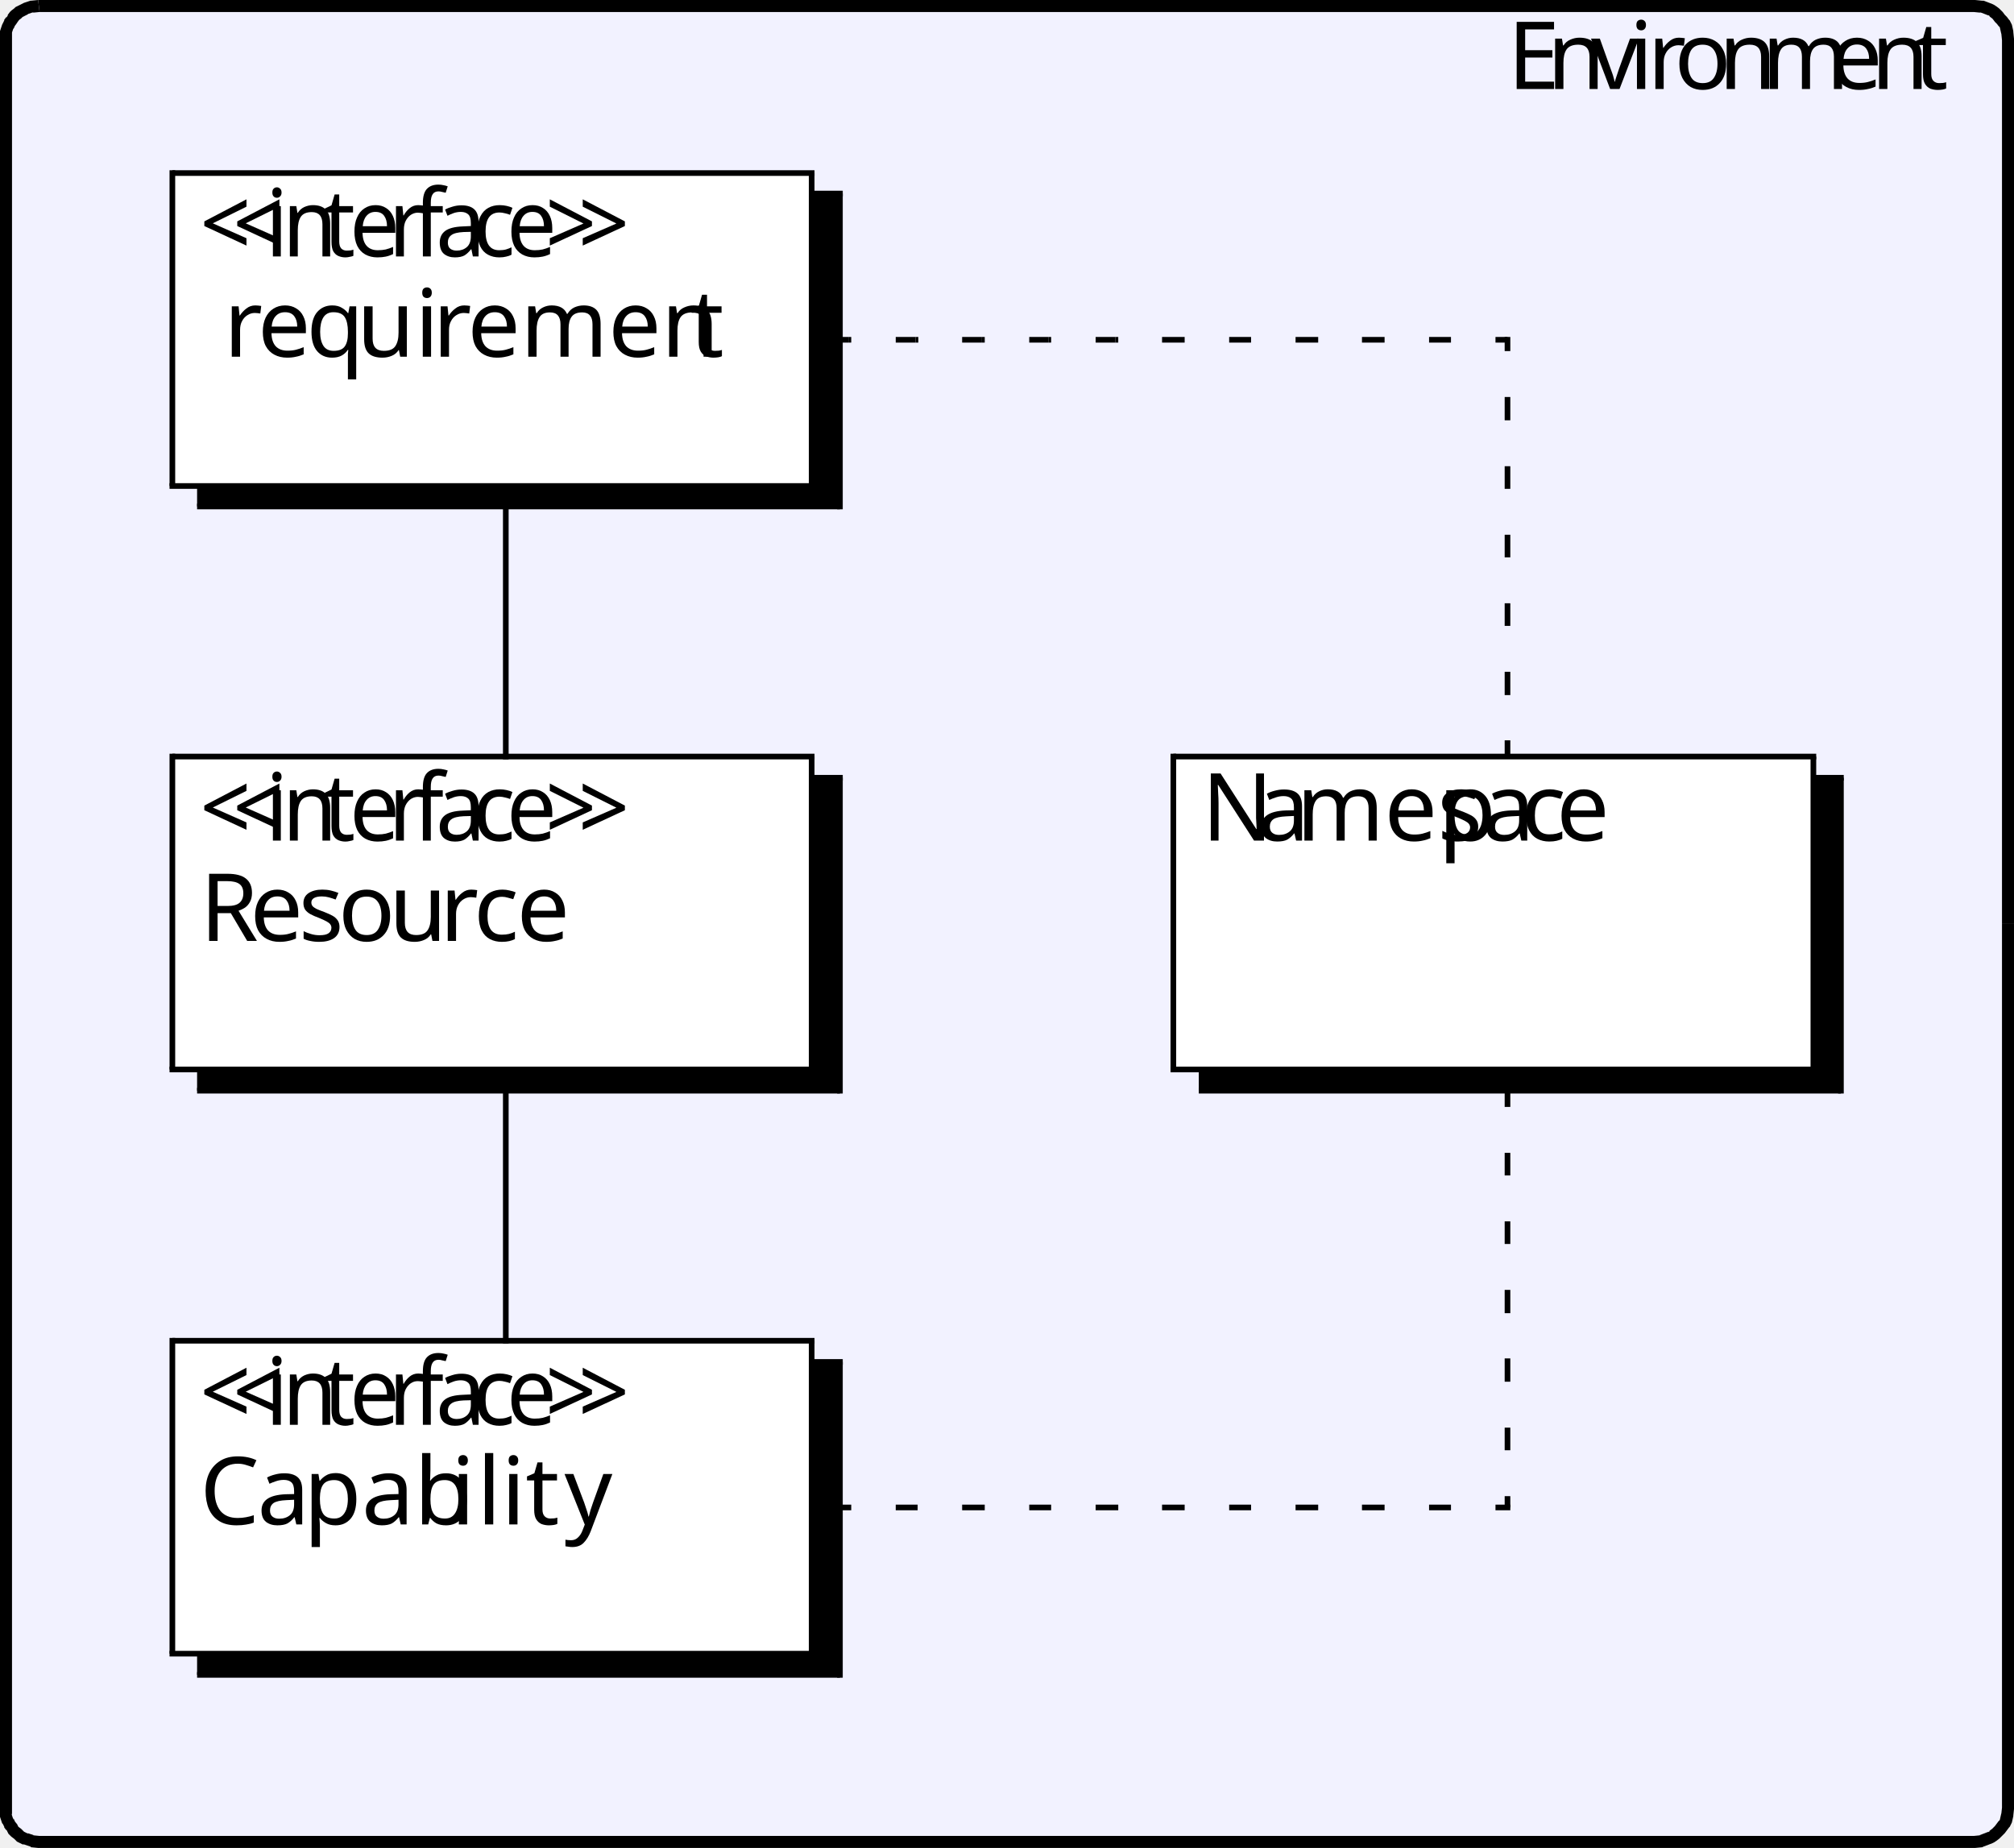
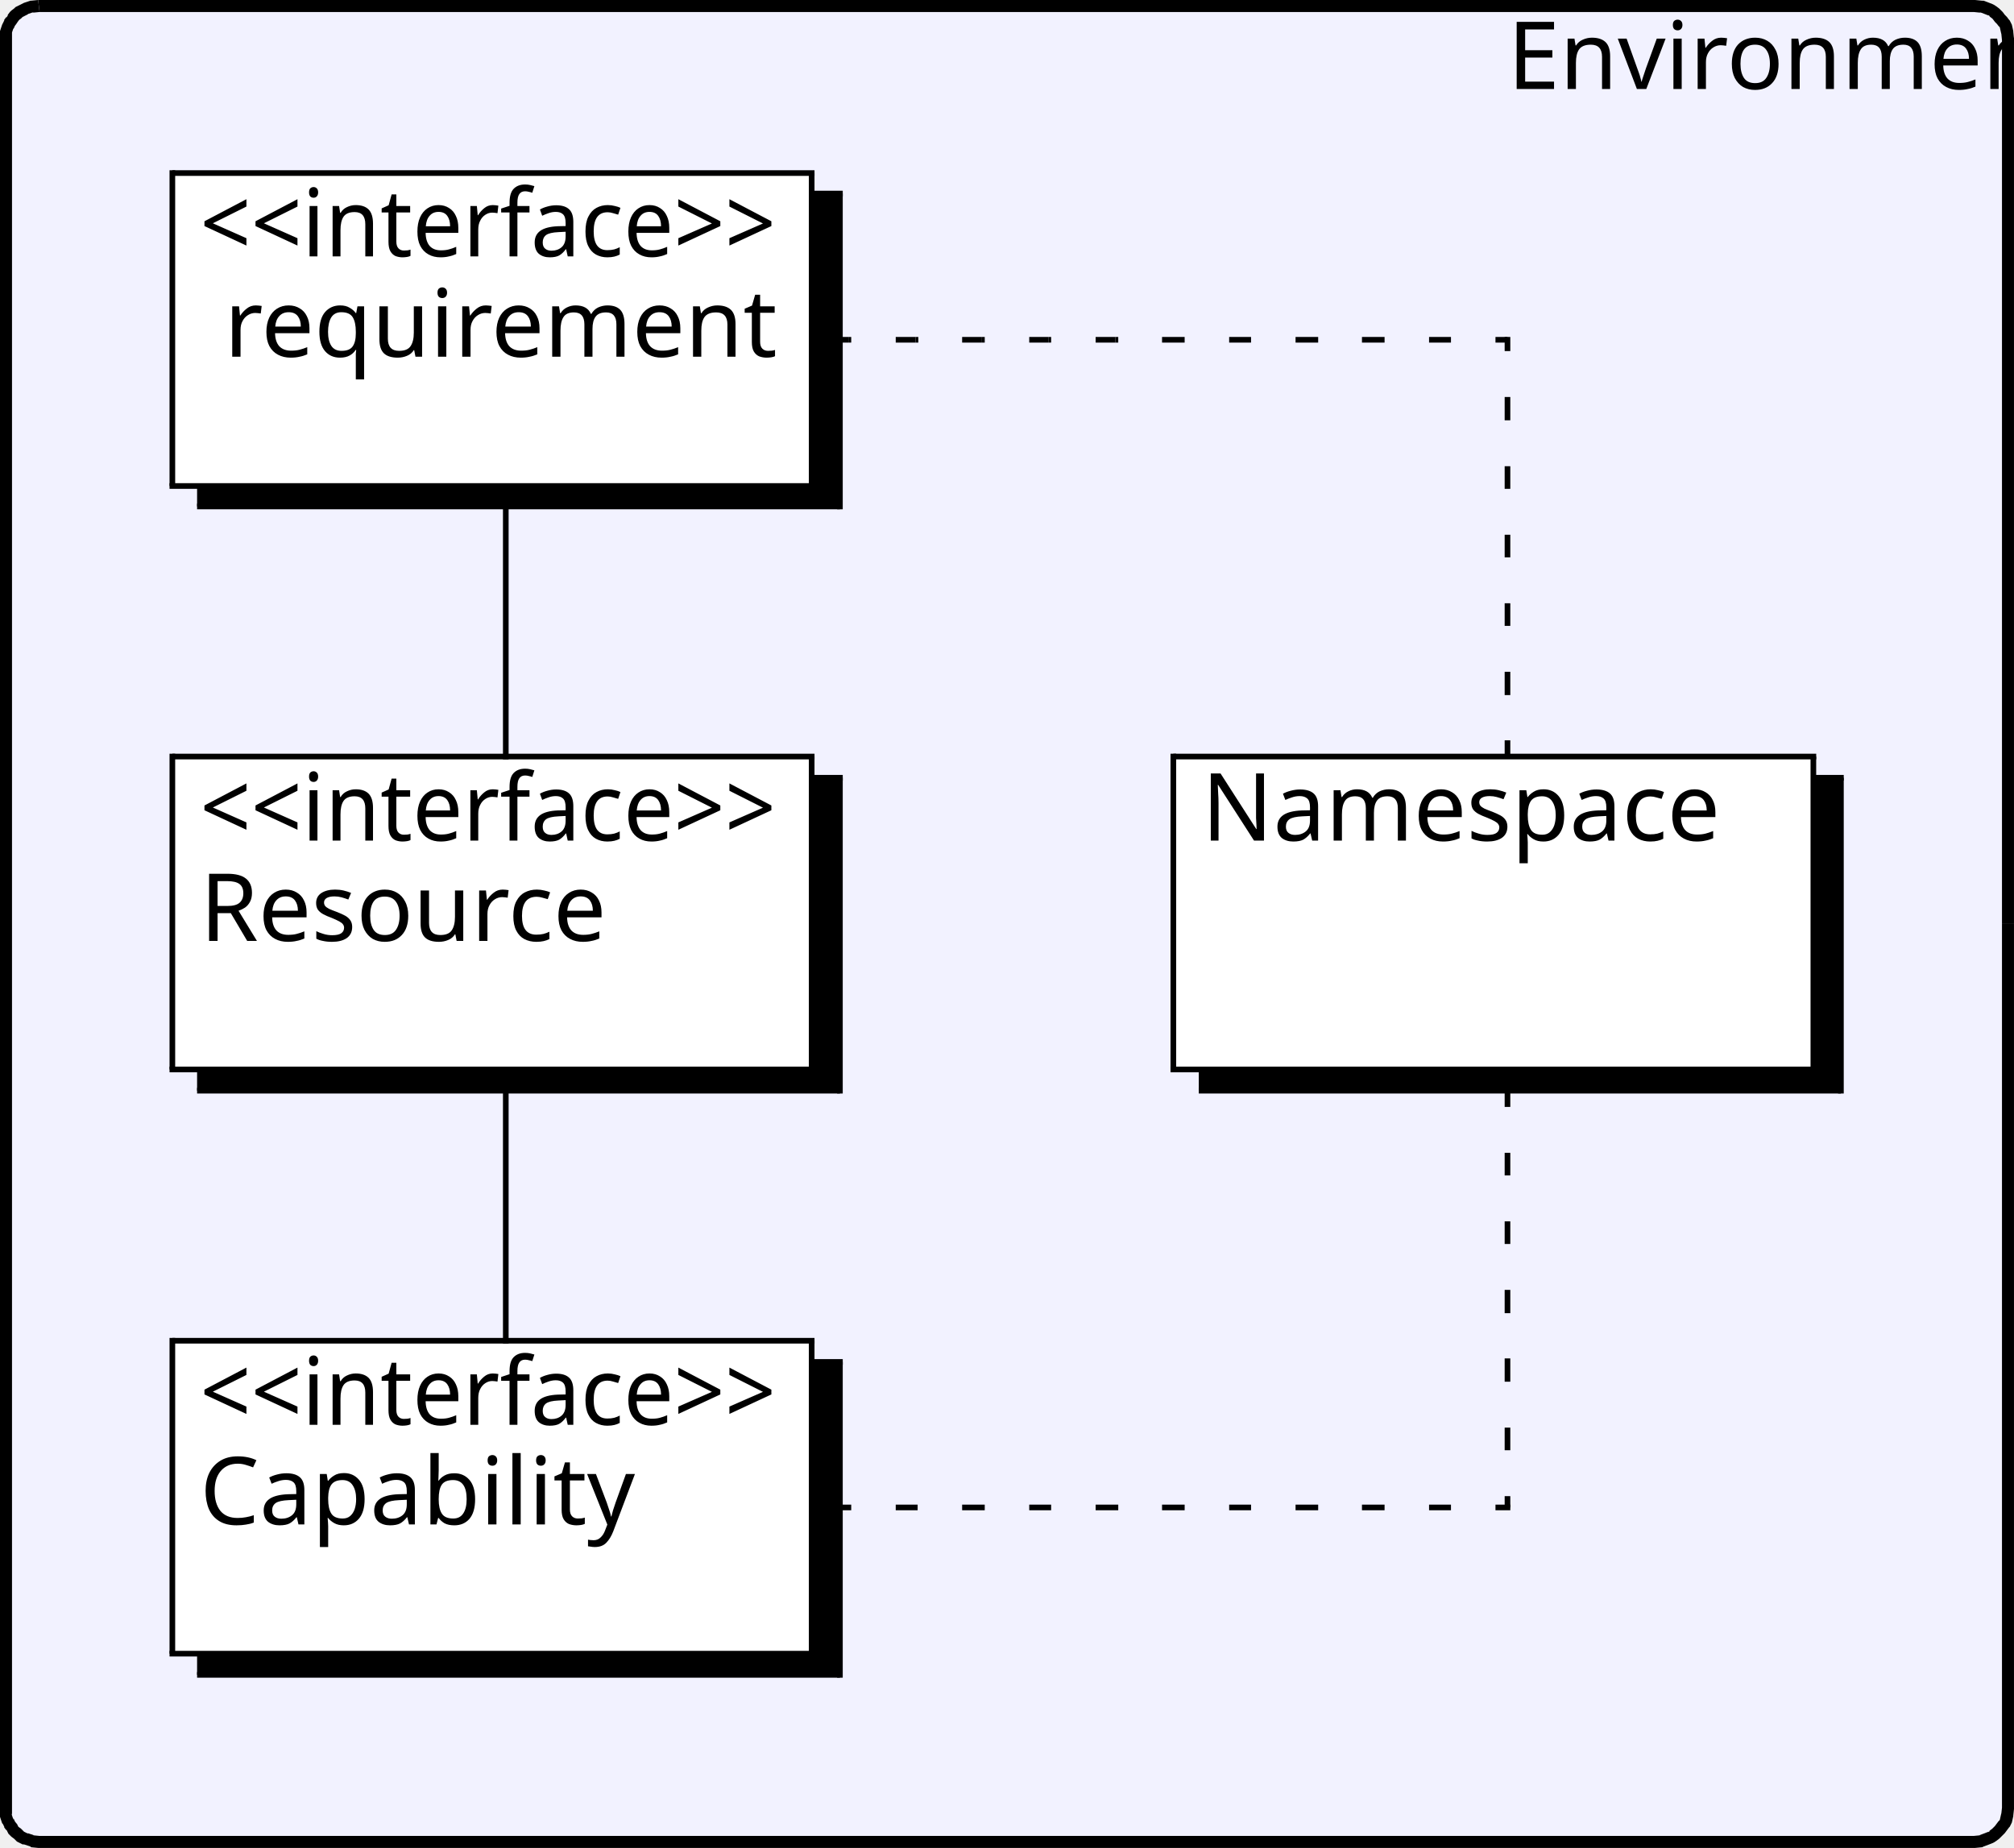
- <svg xmlns="http://www.w3.org/2000/svg" version="1.1" id="Layer_1" x="0px" y="0px" width="171.06px" height="156.96px" viewBox="0 0 171.06 156.96" style="enable-background:new 0 0 171.06 156.96;" xml:space="preserve">
-   <polyline style="fill-rule:evenodd;clip-rule:evenodd;fill:#F2F2FF;" points="3.3,0.48 2.7,0.54 2.16,0.72 1.68,0.96 1.26,1.32   0.96,1.74 0.66,2.22 0.48,2.76 0.48,154.14 0.66,154.68 0.96,155.16 1.26,155.58 1.68,155.94 2.16,156.18 2.7,156.36 3.3,156.42   167.7,156.42 168.3,156.36 168.78,156.18 169.26,155.94 169.68,155.58 170.04,155.16 170.339,154.68 170.459,154.14 170.52,153.6   170.52,3.36 170.459,2.76 170.339,2.22 170.04,1.74 169.68,1.32 169.26,0.96 168.78,0.72 168.3,0.54 167.7,0.48 3.3,0.48 " />
-   <polyline style="fill:#F2F2FF;" points="3.36,0.72 2.76,0.78 2.82,0.78 2.28,0.96 1.8,1.2 1.86,1.14 1.44,1.5 1.5,1.5 1.2,1.92   1.2,1.86 0.9,2.34 0.72,2.88 0.72,2.76 0.72,154.14 0.72,154.08 0.9,154.62 0.9,154.56 1.2,155.04 1.5,155.46 1.44,155.4   1.86,155.76 1.8,155.76 2.28,156 2.28,155.94 2.82,156.12 2.76,156.12 3.36,156.18 3.3,156.18 167.7,156.18 168.3,156.12   168.24,156.18 168.72,156 168.66,156 169.14,155.76 169.56,155.4 169.5,155.46 169.86,155.04 170.16,154.56 170.1,154.62   170.22,154.08 170.22,154.14 170.28,153.6 170.28,3.36 170.28,3.42 170.22,2.82 170.1,2.28 170.16,2.34 169.86,1.86 169.86,1.92   169.5,1.5 169.56,1.5 169.14,1.14 169.14,1.2 168.66,0.96 168.72,0.96 168.24,0.78 168.3,0.78 167.7,0.72 3.3,0.72 3.3,0.24   167.76,0.24 168.36,0.3 168.419,0.36 168.9,0.54 169.379,0.78 169.44,0.78 169.86,1.14 169.86,1.2 170.22,1.62 170.28,1.62   170.58,2.1 170.58,2.16 170.7,2.7 170.7,2.76 170.76,3.36 170.76,153.66 170.7,154.2 170.58,154.74 170.58,154.8 170.28,155.28   170.22,155.34 169.86,155.76 169.44,156.12 169.379,156.18 168.9,156.42 168.419,156.6 168.36,156.6 167.76,156.66 3.3,156.66   2.7,156.6 2.64,156.6 2.1,156.42 2.04,156.42 1.56,156.18 1.56,156.12 1.14,155.76 1.08,155.76 0.78,155.34 0.78,155.28 0.48,154.8   0.42,154.8 0.24,154.26 0.24,2.7 0.42,2.16 0.48,2.1 0.78,1.62 1.08,1.2 1.14,1.14 1.56,0.78 2.04,0.54 2.1,0.48 2.64,0.3 2.7,0.3   3.3,0.24 " />
-   <polyline style="fill:#F2F2FF;" points="3.3,0.72 3.36,0.72 3.3,0.24 " />
-   <rect x="16.98" y="66.06" width="54.359" height="26.58" />
+ <svg xmlns="http://www.w3.org/2000/svg" version="1.1" id="Layer_1" x="0px" y="0px" width="171.061px" height="156.96px" viewBox="0 0 171.061 156.96" enable-background="new 0 0 171.061 156.96" xml:space="preserve">
+   <polyline fill="#F2F2FF" points="3.3,0.48 2.7,0.54 2.16,0.72 1.68,0.96 1.26,1.32 0.96,1.74 0.66,2.22 0.48,2.76 0.48,154.14   0.66,154.68 0.96,155.16 1.26,155.58 1.68,155.94 2.16,156.18 2.7,156.36 3.3,156.419 167.7,156.419 168.3,156.36 168.78,156.18   169.26,155.94 169.68,155.58 170.04,155.16 170.339,154.68 170.459,154.14 170.52,153.6 170.52,3.36 170.459,2.76 170.339,2.22   170.04,1.74 169.68,1.32 169.26,0.96 168.78,0.72 168.3,0.54 167.7,0.48 3.3,0.48 " />
+   <polyline fill="#F2F2FF" points="3.36,0.72 2.76,0.78 2.82,0.78 2.28,0.96 1.8,1.2 1.86,1.14 1.44,1.5 1.5,1.5 1.2,1.92 1.2,1.86   0.9,2.34 0.72,2.88 0.72,2.76 0.72,154.14 0.72,154.08 0.9,154.621 0.9,154.56 1.2,155.041 1.5,155.46 1.44,155.4 1.86,155.759   1.8,155.759 2.28,156 2.28,155.94 2.82,156.121 2.76,156.121 3.36,156.18 3.3,156.18 167.7,156.18 168.3,156.121 168.24,156.18   168.72,156 168.66,156 169.14,155.759 169.56,155.4 169.5,155.46 169.86,155.041 170.16,154.56 170.1,154.621 170.22,154.08   170.22,154.14 170.28,153.6 170.28,3.36 170.28,3.42 170.22,2.82 170.1,2.28 170.16,2.34 169.86,1.86 169.86,1.92 169.5,1.5   169.56,1.5 169.14,1.14 169.14,1.2 168.66,0.96 168.72,0.96 168.24,0.78 168.3,0.78 167.7,0.72 3.3,0.72 3.3,0.24 167.76,0.24   168.36,0.3 168.419,0.36 168.9,0.54 169.379,0.78 169.44,0.78 169.86,1.14 169.86,1.2 170.22,1.62 170.28,1.62 170.58,2.1   170.58,2.16 170.7,2.7 170.7,2.76 170.76,3.36 170.76,153.66 170.7,154.201 170.58,154.74 170.58,154.8 170.28,155.281   170.22,155.339 169.86,155.759 169.44,156.121 169.379,156.18 168.9,156.419 168.419,156.6 168.36,156.6 167.76,156.66 3.3,156.66   2.7,156.6 2.64,156.6 2.1,156.419 2.04,156.419 1.56,156.18 1.56,156.121 1.14,155.759 1.08,155.759 0.78,155.339 0.78,155.281   0.48,154.8 0.42,154.8 0.24,154.259 0.24,2.7 0.42,2.16 0.48,2.1 0.78,1.62 1.08,1.2 1.14,1.14 1.56,0.78 2.04,0.54 2.1,0.48   2.64,0.3 2.7,0.3 3.3,0.24 " />
+   <polyline fill="#F2F2FF" points="3.3,0.72 3.36,0.72 3.3,0.24 " />
+   <rect x="16.98" y="66.06" width="54.358" height="26.58" />
  <rect x="16.98" y="65.82" width="54.6" height="0.48" />
  <rect x="71.1" y="66.06" width="0.479" height="26.82" />
  <rect x="16.74" y="92.4" width="54.6" height="0.48" />
  <rect x="16.74" y="65.82" width="0.48" height="26.82" />
-   <rect x="14.64" y="64.26" style="fill:#FFFFFF;" width="54.3" height="26.58" />
+   <rect x="14.64" y="64.26" fill="#FFFFFF" width="54.3" height="26.58" />
  <rect x="14.64" y="64.02" width="54.541" height="0.48" />
-   <rect x="68.7" y="64.26" width="0.48" height="26.819" />
+   <rect x="68.7" y="64.26" width="0.48" height="26.82" />
  <rect x="14.4" y="90.6" width="54.54" height="0.479" />
-   <rect x="14.4" y="64.02" width="0.48" height="26.82" />
-   <text transform="matrix(1 0 0 1.0522 16.98 71.3999)">
-     <tspan x="0" y="0" style="font-family:'ProductusOSGiBookc'; font-size:7.584;">&lt;</tspan>
-     <tspan x="2.798" y="0" style="font-family:'ProductusOSGiBookc'; font-size:7.584;">&lt;</tspan>
-     <tspan x="5.559" y="0" style="font-family:'ProductusOSGiBookc'; font-size:7.584;">i</tspan>
-     <tspan x="7" y="0" style="font-family:'ProductusOSGiBookc'; font-size:7.584;">n</tspan>
-     <tspan x="10.473" y="0" style="font-family:'ProductusOSGiBookc'; font-size:7.584;">t</tspan>
-     <tspan x="12.703" y="0" style="font-family:'ProductusOSGiBookc'; font-size:7.584;">e</tspan>
-     <tspan x="16.01" y="0" style="font-family:'ProductusOSGiBookc'; font-size:7.584;">r</tspan>
-     <tspan x="18.11" y="0" style="font-family:'ProductusOSGiBookc'; font-size:7.584;">f</tspan>
-     <tspan x="20.029" y="0" style="font-family:'ProductusOSGiBookc'; font-size:7.584;">a</tspan>
-     <tspan x="23.154" y="0" style="font-family:'ProductusOSGiBookc'; font-size:7.584;">c</tspan>
-     <tspan x="26.036" y="0" style="font-family:'ProductusOSGiBookc'; font-size:7.584;">e</tspan>
-     <tspan x="29.342" y="0" style="font-family:'ProductusOSGiBookc'; font-size:7.584;">&gt;</tspan>
-     <tspan x="32.141" y="0" style="font-family:'ProductusOSGiBookc'; font-size:7.584;">&gt;</tspan>
-   </text>
-   <text transform="matrix(1 0 0 1 16.98 79.9204)">
-     <tspan x="0" y="0" style="font-family:'ProductusSemibold'; font-size:7.98;">R</tspan>
-     <tspan x="4.253" y="0" style="font-family:'ProductusSemibold'; font-size:7.98;">e</tspan>
-     <tspan x="8.387" y="0" style="font-family:'ProductusSemibold'; font-size:7.98;">s</tspan>
-     <tspan x="11.747" y="0" style="font-family:'ProductusSemibold'; font-size:7.98;">o</tspan>
-     <tspan x="16.063" y="0" style="font-family:'ProductusSemibold'; font-size:7.98;">u</tspan>
-     <tspan x="20.38" y="0" style="font-family:'ProductusSemibold'; font-size:7.98;">r</tspan>
-     <tspan x="23.253" y="0" style="font-family:'ProductusSemibold'; font-size:7.98;">c</tspan>
-     <tspan x="26.908" y="0" style="font-family:'ProductusSemibold'; font-size:7.98;">e</tspan>
-   </text>
-   <rect x="16.98" y="16.44" width="54.359" height="26.58" />
+   <rect x="14.4" y="64.02" width="0.479" height="26.819" />
+   <text transform="matrix(0.9504 0 0 1 16.9797 71.3999)" font-family="'ProductusOSGiBookc'" font-size="7.98">&lt;&lt;interface&gt;&gt;</text>
+   <text transform="matrix(1 0 0 1 16.9797 79.9194)" font-family="'ProductusSemibold'" font-size="7.98">Resource</text>
+   <rect x="16.98" y="16.44" width="54.358" height="26.58" />
  <rect x="16.98" y="16.2" width="54.6" height="0.48" />
  <rect x="71.1" y="16.44" width="0.479" height="26.82" />
-   <rect x="16.74" y="42.78" width="54.6" height="0.48" />
+   <rect x="16.74" y="42.78" width="54.6" height="0.479" />
  <rect x="16.74" y="16.2" width="0.48" height="26.82" />
-   <rect x="14.64" y="14.7" style="fill:#FFFFFF;" width="54.3" height="26.58" />
+   <rect x="14.64" y="14.7" fill="#FFFFFF" width="54.3" height="26.58" />
  <rect x="14.64" y="14.46" width="54.541" height="0.479" />
  <rect x="68.7" y="14.7" width="0.48" height="26.82" />
  <rect x="14.4" y="41.04" width="54.54" height="0.48" />
-   <rect x="14.4" y="14.46" width="0.48" height="26.819" />
-   <text transform="matrix(1 0 0 1.0522 16.98 21.7798)">
-     <tspan x="0" y="0" style="font-family:'ProductusOSGiBookc'; font-size:7.584;">&lt;</tspan>
-     <tspan x="2.798" y="0" style="font-family:'ProductusOSGiBookc'; font-size:7.584;">&lt;</tspan>
-     <tspan x="5.559" y="0" style="font-family:'ProductusOSGiBookc'; font-size:7.584;">i</tspan>
-     <tspan x="7" y="0" style="font-family:'ProductusOSGiBookc'; font-size:7.584;">n</tspan>
-     <tspan x="10.473" y="0" style="font-family:'ProductusOSGiBookc'; font-size:7.584;">t</tspan>
-     <tspan x="12.703" y="0" style="font-family:'ProductusOSGiBookc'; font-size:7.584;">e</tspan>
-     <tspan x="16.01" y="0" style="font-family:'ProductusOSGiBookc'; font-size:7.584;">r</tspan>
-     <tspan x="18.11" y="0" style="font-family:'ProductusOSGiBookc'; font-size:7.584;">f</tspan>
-     <tspan x="20.029" y="0" style="font-family:'ProductusOSGiBookc'; font-size:7.584;">a</tspan>
-     <tspan x="23.154" y="0" style="font-family:'ProductusOSGiBookc'; font-size:7.584;">c</tspan>
-     <tspan x="26.036" y="0" style="font-family:'ProductusOSGiBookc'; font-size:7.584;">e</tspan>
-     <tspan x="29.342" y="0" style="font-family:'ProductusOSGiBookc'; font-size:7.584;">&gt;</tspan>
-     <tspan x="32.141" y="0" style="font-family:'ProductusOSGiBookc'; font-size:7.584;">&gt;</tspan>
-   </text>
-   <text transform="matrix(1 0 0 1 16.98 30.3003)">
-     <tspan x="0" y="0" style="font-family:'ProductusSemibold'; font-size:7.98;"> </tspan>
-     <tspan x="2.035" y="0" style="font-family:'ProductusSemibold'; font-size:7.98;">r</tspan>
-     <tspan x="4.908" y="0" style="font-family:'ProductusSemibold'; font-size:7.98;">e</tspan>
-     <tspan x="9.041" y="0" style="font-family:'ProductusSemibold'; font-size:7.98;">q</tspan>
-     <tspan x="13.326" y="0" style="font-family:'ProductusSemibold'; font-size:7.98;">ui</tspan>
-     <tspan x="19.782" y="0" style="font-family:'ProductusSemibold'; font-size:7.98;">r</tspan>
-     <tspan x="22.719" y="0" style="font-family:'ProductusSemibold'; font-size:7.98;">emen</tspan>
-     <tspan x="41.631" y="0" style="font-family:'ProductusSemibold'; font-size:7.98;">t</tspan>
-   </text>
-   <rect x="16.98" y="115.68" width="54.359" height="26.58" />
-   <rect x="16.98" y="115.44" width="54.6" height="0.48" />
-   <rect x="71.1" y="115.68" width="0.479" height="26.82" />
-   <rect x="16.74" y="142.02" width="54.6" height="0.48" />
-   <rect x="16.74" y="115.44" width="0.48" height="26.82" />
-   <rect x="14.64" y="113.88" style="fill:#FFFFFF;" width="54.3" height="26.58" />
+   <rect x="14.4" y="14.46" width="0.479" height="26.819" />
+   <text transform="matrix(0.9504 0 0 1 16.9797 21.7788)" font-family="'ProductusOSGiBookc'" font-size="7.98">&lt;&lt;interface&gt;&gt;</text>
+   <text transform="matrix(1 0 0 1 16.9797 30.3003)" font-family="'ProductusSemibold'" font-size="7.98"> requirement</text>
+   <rect x="16.98" y="115.68" width="54.358" height="26.579" />
+   <rect x="16.98" y="115.44" width="54.6" height="0.479" />
+   <rect x="71.1" y="115.68" width="0.479" height="26.819" />
+   <rect x="16.74" y="142.02" width="54.6" height="0.479" />
+   <rect x="16.74" y="115.44" width="0.48" height="26.819" />
+   <rect x="14.64" y="113.88" fill="#FFFFFF" width="54.3" height="26.58" />
  <rect x="14.64" y="113.64" width="54.541" height="0.479" />
-   <rect x="68.7" y="113.88" width="0.48" height="26.819" />
+   <rect x="68.7" y="113.88" width="0.48" height="26.818" />
  <rect x="14.4" y="140.22" width="54.54" height="0.479" />
-   <rect x="14.4" y="113.64" width="0.48" height="26.82" />
-   <text transform="matrix(1 0 0 1.0522 16.98 121.02)">
-     <tspan x="0" y="0" style="font-family:'ProductusOSGiBookc'; font-size:7.584;">&lt;</tspan>
-     <tspan x="2.798" y="0" style="font-family:'ProductusOSGiBookc'; font-size:7.584;">&lt;</tspan>
-     <tspan x="5.559" y="0" style="font-family:'ProductusOSGiBookc'; font-size:7.584;">i</tspan>
-     <tspan x="7" y="0" style="font-family:'ProductusOSGiBookc'; font-size:7.584;">n</tspan>
-     <tspan x="10.473" y="0" style="font-family:'ProductusOSGiBookc'; font-size:7.584;">t</tspan>
-     <tspan x="12.703" y="0" style="font-family:'ProductusOSGiBookc'; font-size:7.584;">e</tspan>
-     <tspan x="16.01" y="0" style="font-family:'ProductusOSGiBookc'; font-size:7.584;">r</tspan>
-     <tspan x="18.11" y="0" style="font-family:'ProductusOSGiBookc'; font-size:7.584;">f</tspan>
-     <tspan x="20.029" y="0" style="font-family:'ProductusOSGiBookc'; font-size:7.584;">a</tspan>
-     <tspan x="23.154" y="0" style="font-family:'ProductusOSGiBookc'; font-size:7.584;">c</tspan>
-     <tspan x="26.036" y="0" style="font-family:'ProductusOSGiBookc'; font-size:7.584;">e</tspan>
-     <tspan x="29.342" y="0" style="font-family:'ProductusOSGiBookc'; font-size:7.584;">&gt;</tspan>
-     <tspan x="32.141" y="0" style="font-family:'ProductusOSGiBookc'; font-size:7.584;">&gt;</tspan>
-   </text>
-   <text transform="matrix(1 0 0 1 16.98 129.48)">
-     <tspan x="0" y="0" style="font-family:'ProductusSemibold'; font-size:7.98;">C</tspan>
-     <tspan x="4.86" y="0" style="font-family:'ProductusSemibold'; font-size:7.98;">a</tspan>
-     <tspan x="8.818" y="0" style="font-family:'ProductusSemibold'; font-size:7.98;">pab</tspan>
-     <tspan x="21.322" y="0" style="font-family:'ProductusSemibold'; font-size:7.98;">i</tspan>
-     <tspan x="23.541" y="0" style="font-family:'ProductusSemibold'; font-size:7.98;">lit</tspan>
-     <tspan x="30.954" y="0" style="font-family:'ProductusSemibold'; font-size:7.98;">y</tspan>
-   </text>
-   <rect x="42.72" y="42.78" width="0.48" height="21.721" />
-   <rect x="42.72" y="92.4" width="0.48" height="21.72" />
-   <rect x="71.1" y="127.8" width="1.2" height="0.479" />
+   <rect x="14.4" y="113.64" width="0.479" height="26.82" />
+   <text transform="matrix(0.9504 0 0 1 16.9797 121.019)" font-family="'ProductusOSGiBookc'" font-size="7.98">&lt;&lt;interface&gt;&gt;</text>
+   <text transform="matrix(1 0 0 1 16.9797 129.48)" font-family="'ProductusSemibold'" font-size="7.98">Capability</text>
+   <rect x="42.72" y="42.78" width="0.479" height="21.721" />
+   <rect x="42.72" y="92.4" width="0.479" height="21.721" />
+   <rect x="71.1" y="127.8" width="1.199" height="0.479" />
  <rect x="76.08" y="127.8" width="1.86" height="0.479" />
  <rect x="81.72" y="127.8" width="1.92" height="0.479" />
  <rect x="87.419" y="127.8" width="1.86" height="0.479" />
  <rect x="93.06" y="127.8" width="1.92" height="0.479" />
  <rect x="98.7" y="127.8" width="1.92" height="0.479" />
-   <rect x="104.4" y="127.8" width="1.86" height="0.479" />
+   <rect x="104.4" y="127.8" width="1.859" height="0.479" />
  <rect x="110.04" y="127.8" width="1.92" height="0.479" />
  <rect x="115.68" y="127.8" width="1.92" height="0.479" />
  <rect x="121.379" y="127.8" width="1.86" height="0.479" />
  <rect x="127.02" y="127.8" width="1.26" height="0.479" />
-   <rect x="127.8" y="127.08" width="0.479" height="0.96" />
-   <rect x="127.8" y="121.26" width="0.479" height="1.92" />
+   <rect x="127.8" y="127.08" width="0.479" height="0.961" />
+   <rect x="127.8" y="121.259" width="0.479" height="1.921" />
  <rect x="127.8" y="115.38" width="0.479" height="1.979" />
  <rect x="127.8" y="109.56" width="0.479" height="1.979" />
  <rect x="127.8" y="103.74" width="0.479" height="1.92" />
-   <rect x="127.8" y="97.92" width="0.479" height="1.92" />
+   <rect x="127.8" y="97.919" width="0.479" height="1.92" />
  <rect x="127.8" y="92.1" width="0.479" height="1.92" />
  <rect x="127.8" y="86.22" width="0.479" height="1.979" />
  <rect x="127.8" y="80.4" width="0.479" height="1.92" />
  <rect x="127.8" y="74.58" width="0.479" height="1.921" />
  <rect x="127.8" y="68.76" width="0.479" height="1.92" />
  <rect x="127.8" y="62.88" width="0.479" height="1.979" />
  <rect x="127.8" y="57.06" width="0.479" height="1.979" />
  <rect x="127.8" y="51.24" width="0.479" height="1.92" />
  <rect x="127.8" y="45.42" width="0.479" height="1.92" />
  <rect x="127.8" y="39.6" width="0.479" height="1.92" />
  <rect x="127.8" y="33.72" width="0.479" height="1.979" />
  <rect x="127.8" y="28.62" width="0.479" height="1.2" />
  <rect x="127.02" y="28.62" width="1.02" height="0.48" />
  <rect x="121.379" y="28.62" width="1.86" height="0.48" />
  <rect x="115.68" y="28.62" width="1.92" height="0.48" />
  <rect x="110.04" y="28.62" width="1.92" height="0.48" />
-   <rect x="104.4" y="28.62" width="1.86" height="0.48" />
+   <rect x="104.4" y="28.62" width="1.859" height="0.48" />
  <rect x="100.379" y="28.62" width="0.24" height="0.48" />
  <rect x="98.7" y="28.62" width="1.68" height="0.48" />
  <rect x="94.74" y="28.62" width="0.24" height="0.48" />
  <rect x="93.06" y="28.62" width="1.68" height="0.48" />
  <rect x="89.04" y="28.62" width="0.24" height="0.48" />
  <rect x="87.419" y="28.62" width="1.62" height="0.48" />
  <rect x="83.4" y="28.62" width="0.24" height="0.48" />
  <rect x="81.72" y="28.62" width="1.68" height="0.48" />
  <rect x="77.76" y="28.62" width="0.239" height="0.48" />
-   <rect x="76.08" y="28.62" width="1.681" height="0.48" />
-   <rect x="72.06" y="28.62" width="0.24" height="0.48" />
+   <rect x="76.08" y="28.62" width="1.682" height="0.48" />
+   <rect x="72.06" y="28.62" width="0.239" height="0.48" />
  <rect x="71.1" y="28.62" width="0.96" height="0.48" />
  <rect x="102.06" y="66.06" width="54.3" height="26.58" />
  <rect x="102.06" y="65.82" width="54.54" height="0.48" />
  <rect x="156.12" y="66.06" width="0.48" height="26.82" />
  <rect x="101.82" y="92.4" width="54.54" height="0.48" />
-   <rect x="101.82" y="65.82" width="0.48" height="26.82" />
-   <rect x="99.66" y="64.26" style="fill:#FFFFFF;" width="54.36" height="26.58" />
-   <rect x="99.66" y="64.02" width="54.601" height="0.48" />
-   <rect x="153.78" y="64.26" width="0.48" height="26.819" />
-   <rect x="99.419" y="90.6" width="54.601" height="0.479" />
-   <rect x="99.419" y="64.02" width="0.48" height="26.82" />
-   <text transform="matrix(1 0 0 1 102.0601 71.3999)">
-     <tspan x="0" y="0" style="font-family:'ProductusBook'; font-size:7.98;">N</tspan>
-     <tspan x="4.7" y="0" style="font-family:'ProductusBook'; font-size:7.98;">a</tspan>
-     <tspan x="8.06" y="0" style="font-family:'ProductusBook'; font-size:7.98;">mes</tspan>
-     <tspan x="20.109" y="0" style="font-family:'ProductusBook'; font-size:7.98;">p</tspan>
-     <tspan x="23.828" y="0" style="font-family:'ProductusBook'; font-size:7.98;">a</tspan>
-     <tspan x="27.132" y="0" style="font-family:'ProductusBook'; font-size:7.98;">c</tspan>
-     <tspan x="30.132" y="0" style="font-family:'ProductusBook'; font-size:7.98;">e</tspan>
-   </text>
-   <polyline points="3.36,1.02 2.76,1.08 2.88,1.02 2.34,1.2 2.4,1.2 1.92,1.44 2.04,1.32 1.8,1.56 1.56,1.74 1.68,1.62 1.5,1.86   1.38,2.04 1.2,2.28 1.26,2.22 1.14,2.46 1.14,2.4 0.96,2.94 1.02,2.76 1.02,154.14 0.96,154.02 1.14,154.56 1.14,154.44   1.26,154.68 1.2,154.62 1.38,154.86 1.44,154.92 1.56,155.16 1.44,155.04 1.62,155.22 1.56,155.16 1.8,155.34 2.04,155.58   1.92,155.52 2.4,155.76 2.34,155.7 2.88,155.88 2.76,155.88 3.36,155.94 3.3,155.94 167.7,155.94 167.64,155.94 168.24,155.88   168.12,155.88 168.6,155.7 168.9,155.58 168.839,155.64 169.02,155.52 168.959,155.52 169.2,155.34 169.14,155.4 169.5,155.04   169.44,155.1 169.8,154.62 169.8,154.68 169.919,154.44 169.86,154.56 169.98,154.02 169.98,154.08 170.04,153.54 170.04,153.6   170.04,78.48 171.06,78.48 171.06,153.66 171,154.2 171,154.26 170.879,154.8 170.7,155.16 170.64,155.22 170.28,155.7   169.8,156.18 169.56,156.36 169.379,156.48 169.26,156.54 168.959,156.66 168.48,156.84 168.36,156.9 167.76,156.96 3.24,156.96   2.64,156.9 2.58,156.84 2.04,156.66 1.92,156.66 1.44,156.42 1.14,156.12 1.2,156.18 0.96,156 0.72,155.76 0.54,155.4 0.54,155.46   0.36,155.22 0.36,155.16 0.24,154.92 0.18,154.86 0,154.32 0,2.64 0.18,2.1 0.36,1.74 0.36,1.68 0.54,1.44 0.54,1.5 0.66,1.32   0.66,1.26 0.84,1.02 0.96,0.9 1.2,0.72 1.14,0.78 1.32,0.6 2.04,0.24 2.58,0.06 2.64,0.06 3.24,0 " />
+   <rect x="101.82" y="65.82" width="0.479" height="26.82" />
+   <rect x="99.66" y="64.26" fill="#FFFFFF" width="54.36" height="26.58" />
+   <rect x="99.66" y="64.02" width="54.602" height="0.48" />
+   <rect x="153.78" y="64.26" width="0.479" height="26.82" />
+   <rect x="99.419" y="90.6" width="54.602" height="0.479" />
+   <rect x="99.419" y="64.02" width="0.48" height="26.819" />
+   <text transform="matrix(1 0 0 1 102.0593 71.3999)" font-family="'ProductusBook'" font-size="7.98">Namespace</text>
+   <polyline points="3.36,1.02 2.76,1.08 2.88,1.02 2.34,1.2 2.4,1.2 1.92,1.44 2.04,1.32 1.8,1.56 1.56,1.74 1.68,1.62 1.5,1.86   1.38,2.04 1.2,2.28 1.26,2.22 1.14,2.46 1.14,2.4 0.96,2.94 1.02,2.76 1.02,154.14 0.96,154.02 1.14,154.56 1.14,154.44   1.26,154.68 1.2,154.621 1.38,154.86 1.44,154.919 1.56,155.16 1.44,155.041 1.62,155.22 1.56,155.16 1.8,155.339 2.04,155.58   1.92,155.52 2.4,155.759 2.34,155.701 2.88,155.88 2.76,155.88 3.36,155.94 3.3,155.94 167.7,155.94 167.64,155.94 168.24,155.88   168.12,155.88 168.6,155.701 168.9,155.58 168.839,155.64 169.02,155.52 168.959,155.52 169.2,155.339 169.14,155.4 169.5,155.041   169.44,155.1 169.8,154.621 169.8,154.68 169.919,154.44 169.86,154.56 169.98,154.02 169.98,154.08 170.04,153.541 170.04,153.6   170.04,78.48 171.06,78.48 171.06,153.66 171,154.201 171,154.259 170.879,154.8 170.7,155.16 170.64,155.22 170.28,155.701   169.8,156.18 169.56,156.36 169.379,156.48 169.26,156.541 168.959,156.66 168.48,156.839 168.36,156.9 167.76,156.96 3.24,156.96   2.64,156.9 2.58,156.839 2.04,156.66 1.92,156.66 1.44,156.419 1.14,156.121 1.2,156.18 0.96,156 0.72,155.759 0.54,155.4   0.54,155.46 0.36,155.22 0.36,155.16 0.24,154.919 0.18,154.86 0,154.32 0,2.64 0.18,2.1 0.36,1.74 0.36,1.68 0.54,1.44 0.54,1.5   0.66,1.32 0.66,1.26 0.84,1.02 0.96,0.9 1.2,0.72 1.14,0.78 1.32,0.6 2.04,0.24 2.58,0.06 2.64,0.06 3.24,0 " />
  <polyline points="170.04,78.48 170.04,3.36 170.04,3.42 169.98,2.82 169.98,2.88 169.86,2.34 169.919,2.46 169.8,2.22 169.8,2.28   169.62,2.04 169.68,2.1 169.44,1.86 169.26,1.62 169.32,1.68 169.14,1.5 169.2,1.56 168.959,1.38 169.02,1.38 168.839,1.26   168.9,1.32 168.6,1.2 168.12,1.02 168.24,1.08 167.64,1.02 167.7,1.02 3.3,1.02 3.36,1.02 3.24,0 167.76,0 168.36,0.06 168.48,0.06   168.959,0.24 169.26,0.36 169.379,0.42 169.56,0.54 169.8,0.72 170.04,0.96 170.1,1.02 170.28,1.26 170.22,1.2 170.4,1.38   170.459,1.44 170.64,1.68 170.7,1.74 170.879,2.1 171,2.64 171,2.7 171.06,3.3 171.06,78.48 " />
-   <text transform="matrix(1 0 0 1 128.0396 7.5601)">
-     <tspan x="0" y="0" style="font-family:'ProductusBook'; font-size:7.98;">E</tspan>
-     <tspan x="3.376" y="0" style="font-family:'ProductusBook'; font-size:7.98;">n</tspan>
-     <tspan x="7.094" y="0" style="font-family:'ProductusBook'; font-size:7.98;">v</tspan>
-     <tspan x="10.326" y="0" style="font-family:'ProductusBook'; font-size:7.98;">i</tspan>
-     <tspan x="11.89" y="0" style="font-family:'ProductusBook'; font-size:7.98;">r</tspan>
-     <tspan x="14.164" y="0" style="font-family:'ProductusBook'; font-size:7.98;">o</tspan>
-     <tspan x="17.947" y="0" style="font-family:'ProductusBook'; font-size:7.98;">n</tspan>
-     <tspan x="21.602" y="0" style="font-family:'ProductusBook'; font-size:7.98;">m</tspan>
-     <tspan x="27.355" y="0" style="font-family:'ProductusBook'; font-size:7.98;">e</tspan>
-     <tspan x="30.891" y="0" style="font-family:'ProductusBook'; font-size:7.98;">n</tspan>
-     <tspan x="34.553" y="0" style="font-family:'ProductusBook'; font-size:7.98;">t</tspan>
-   </text>
+   <text transform="matrix(1 0 0 1 128.0398 7.5601)" font-family="'ProductusBook'" font-size="7.98">Environment</text>
</svg>
